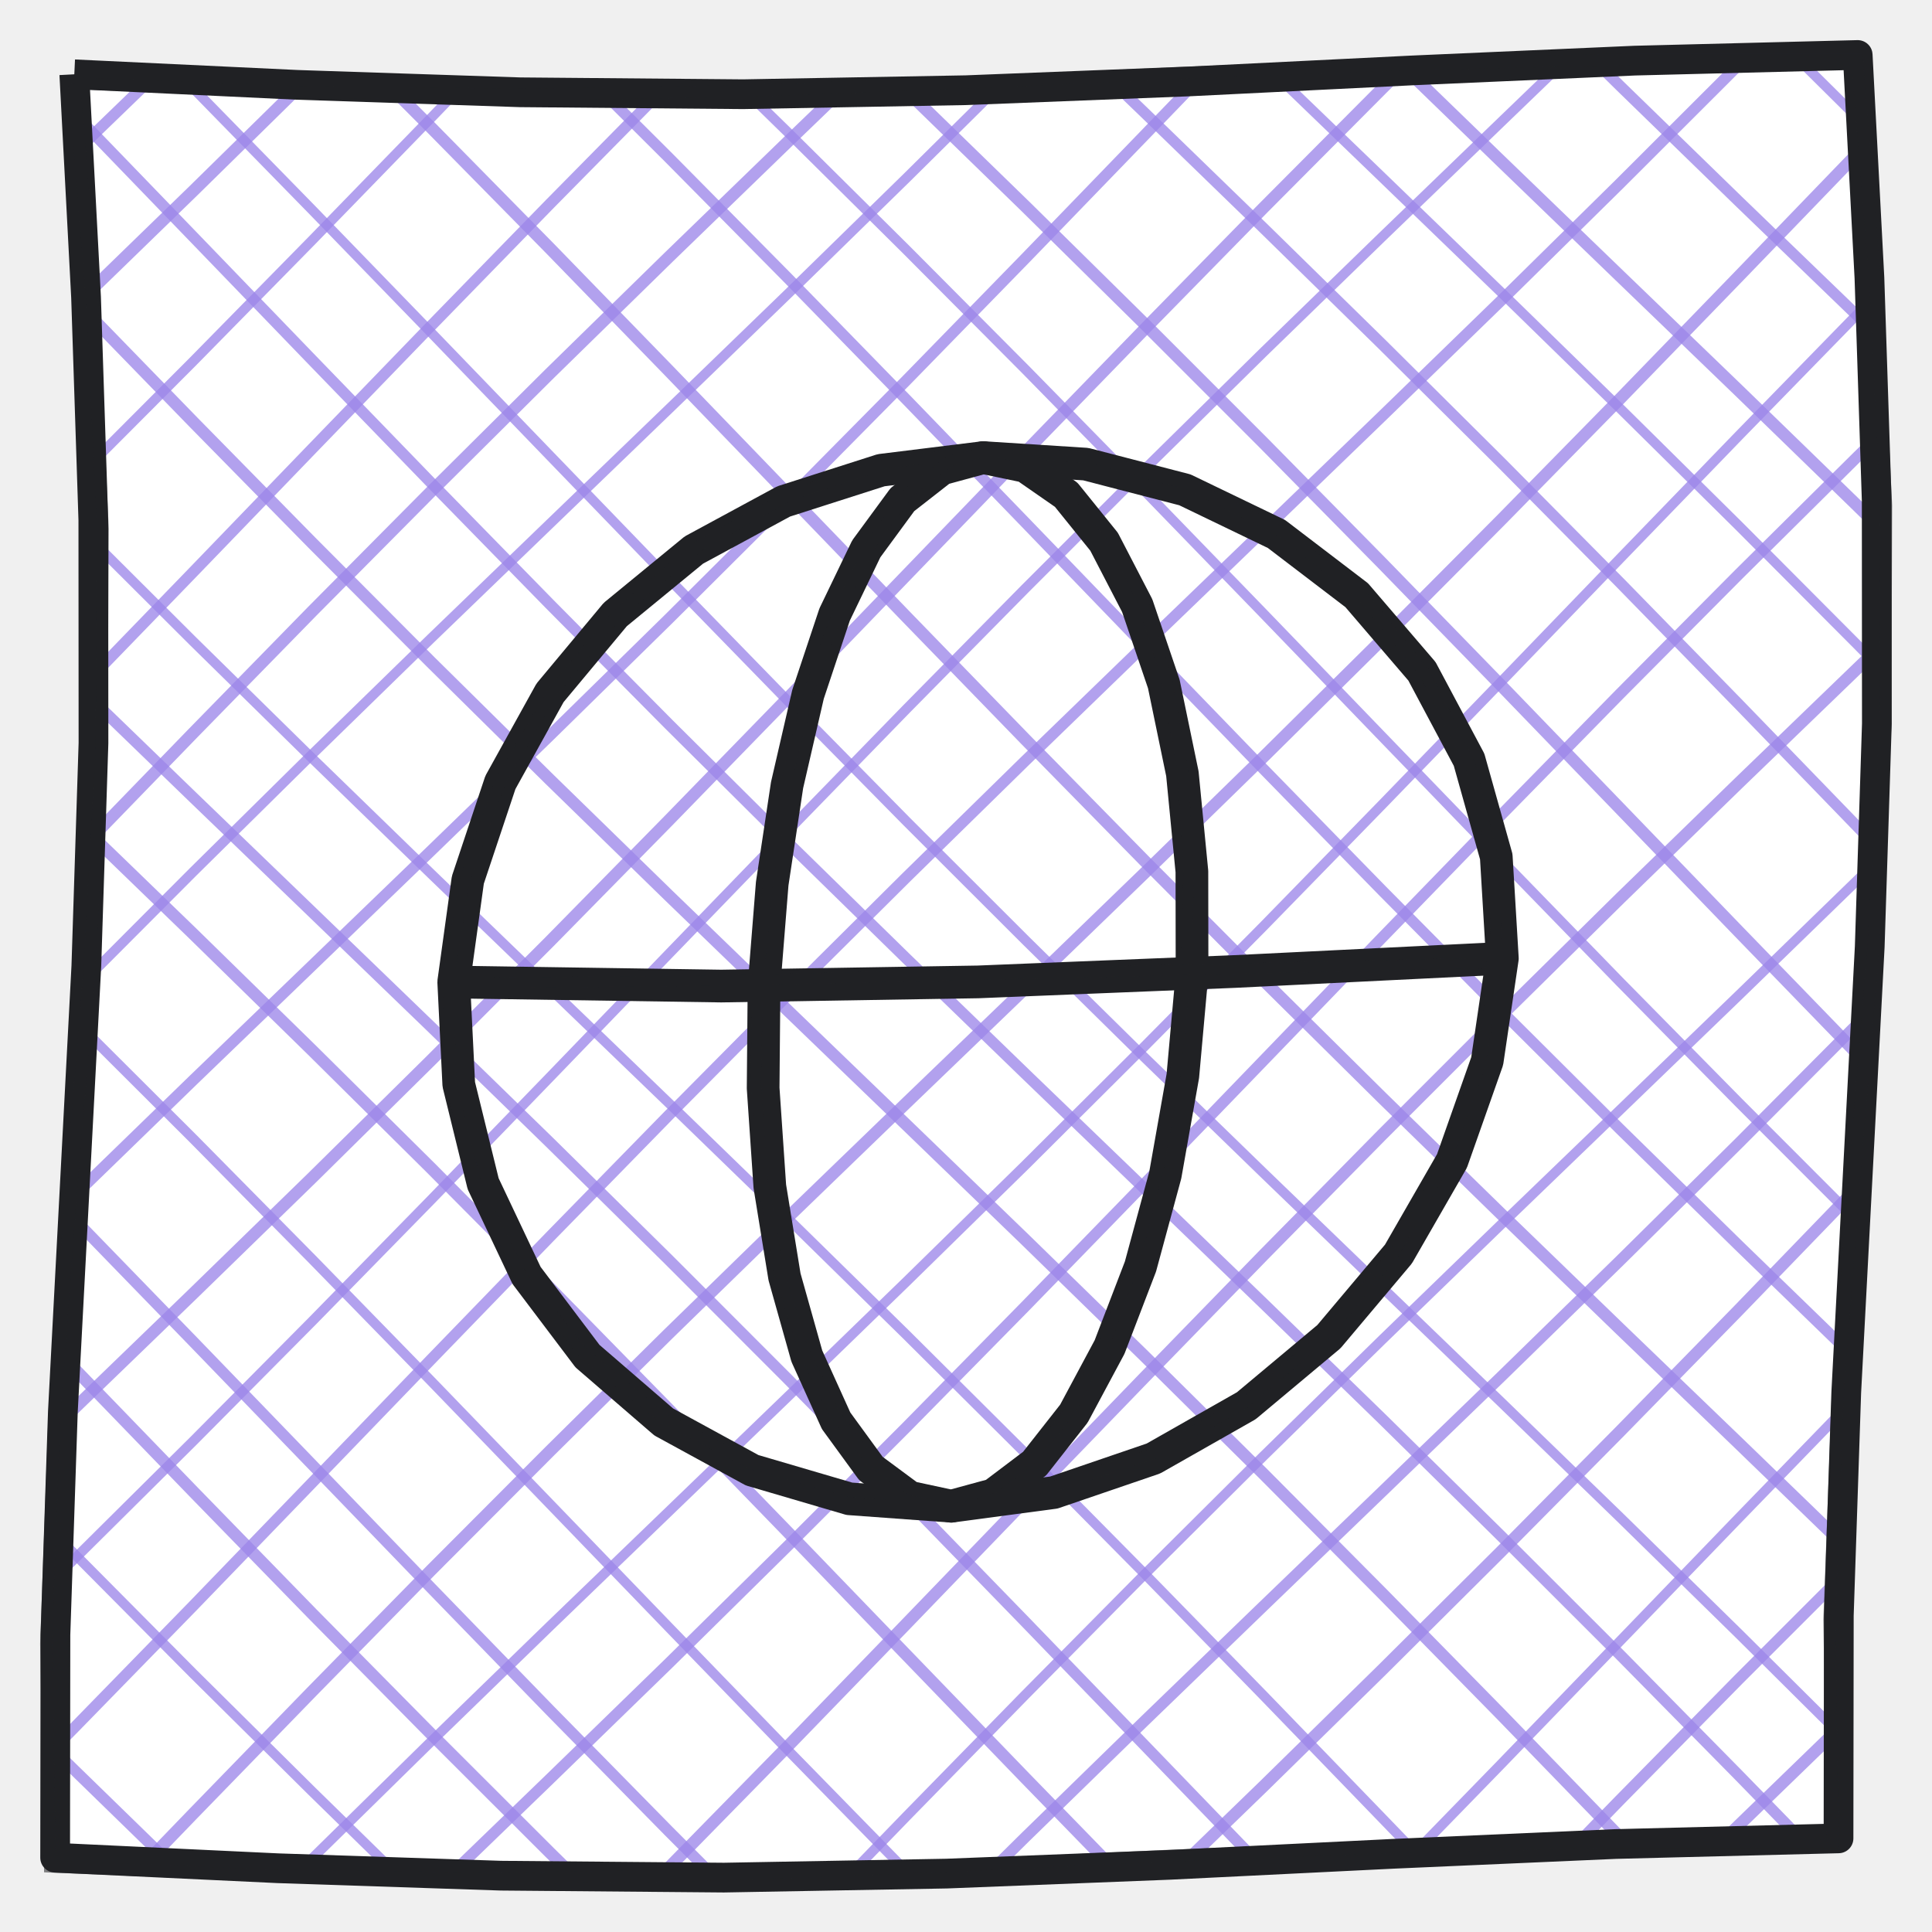
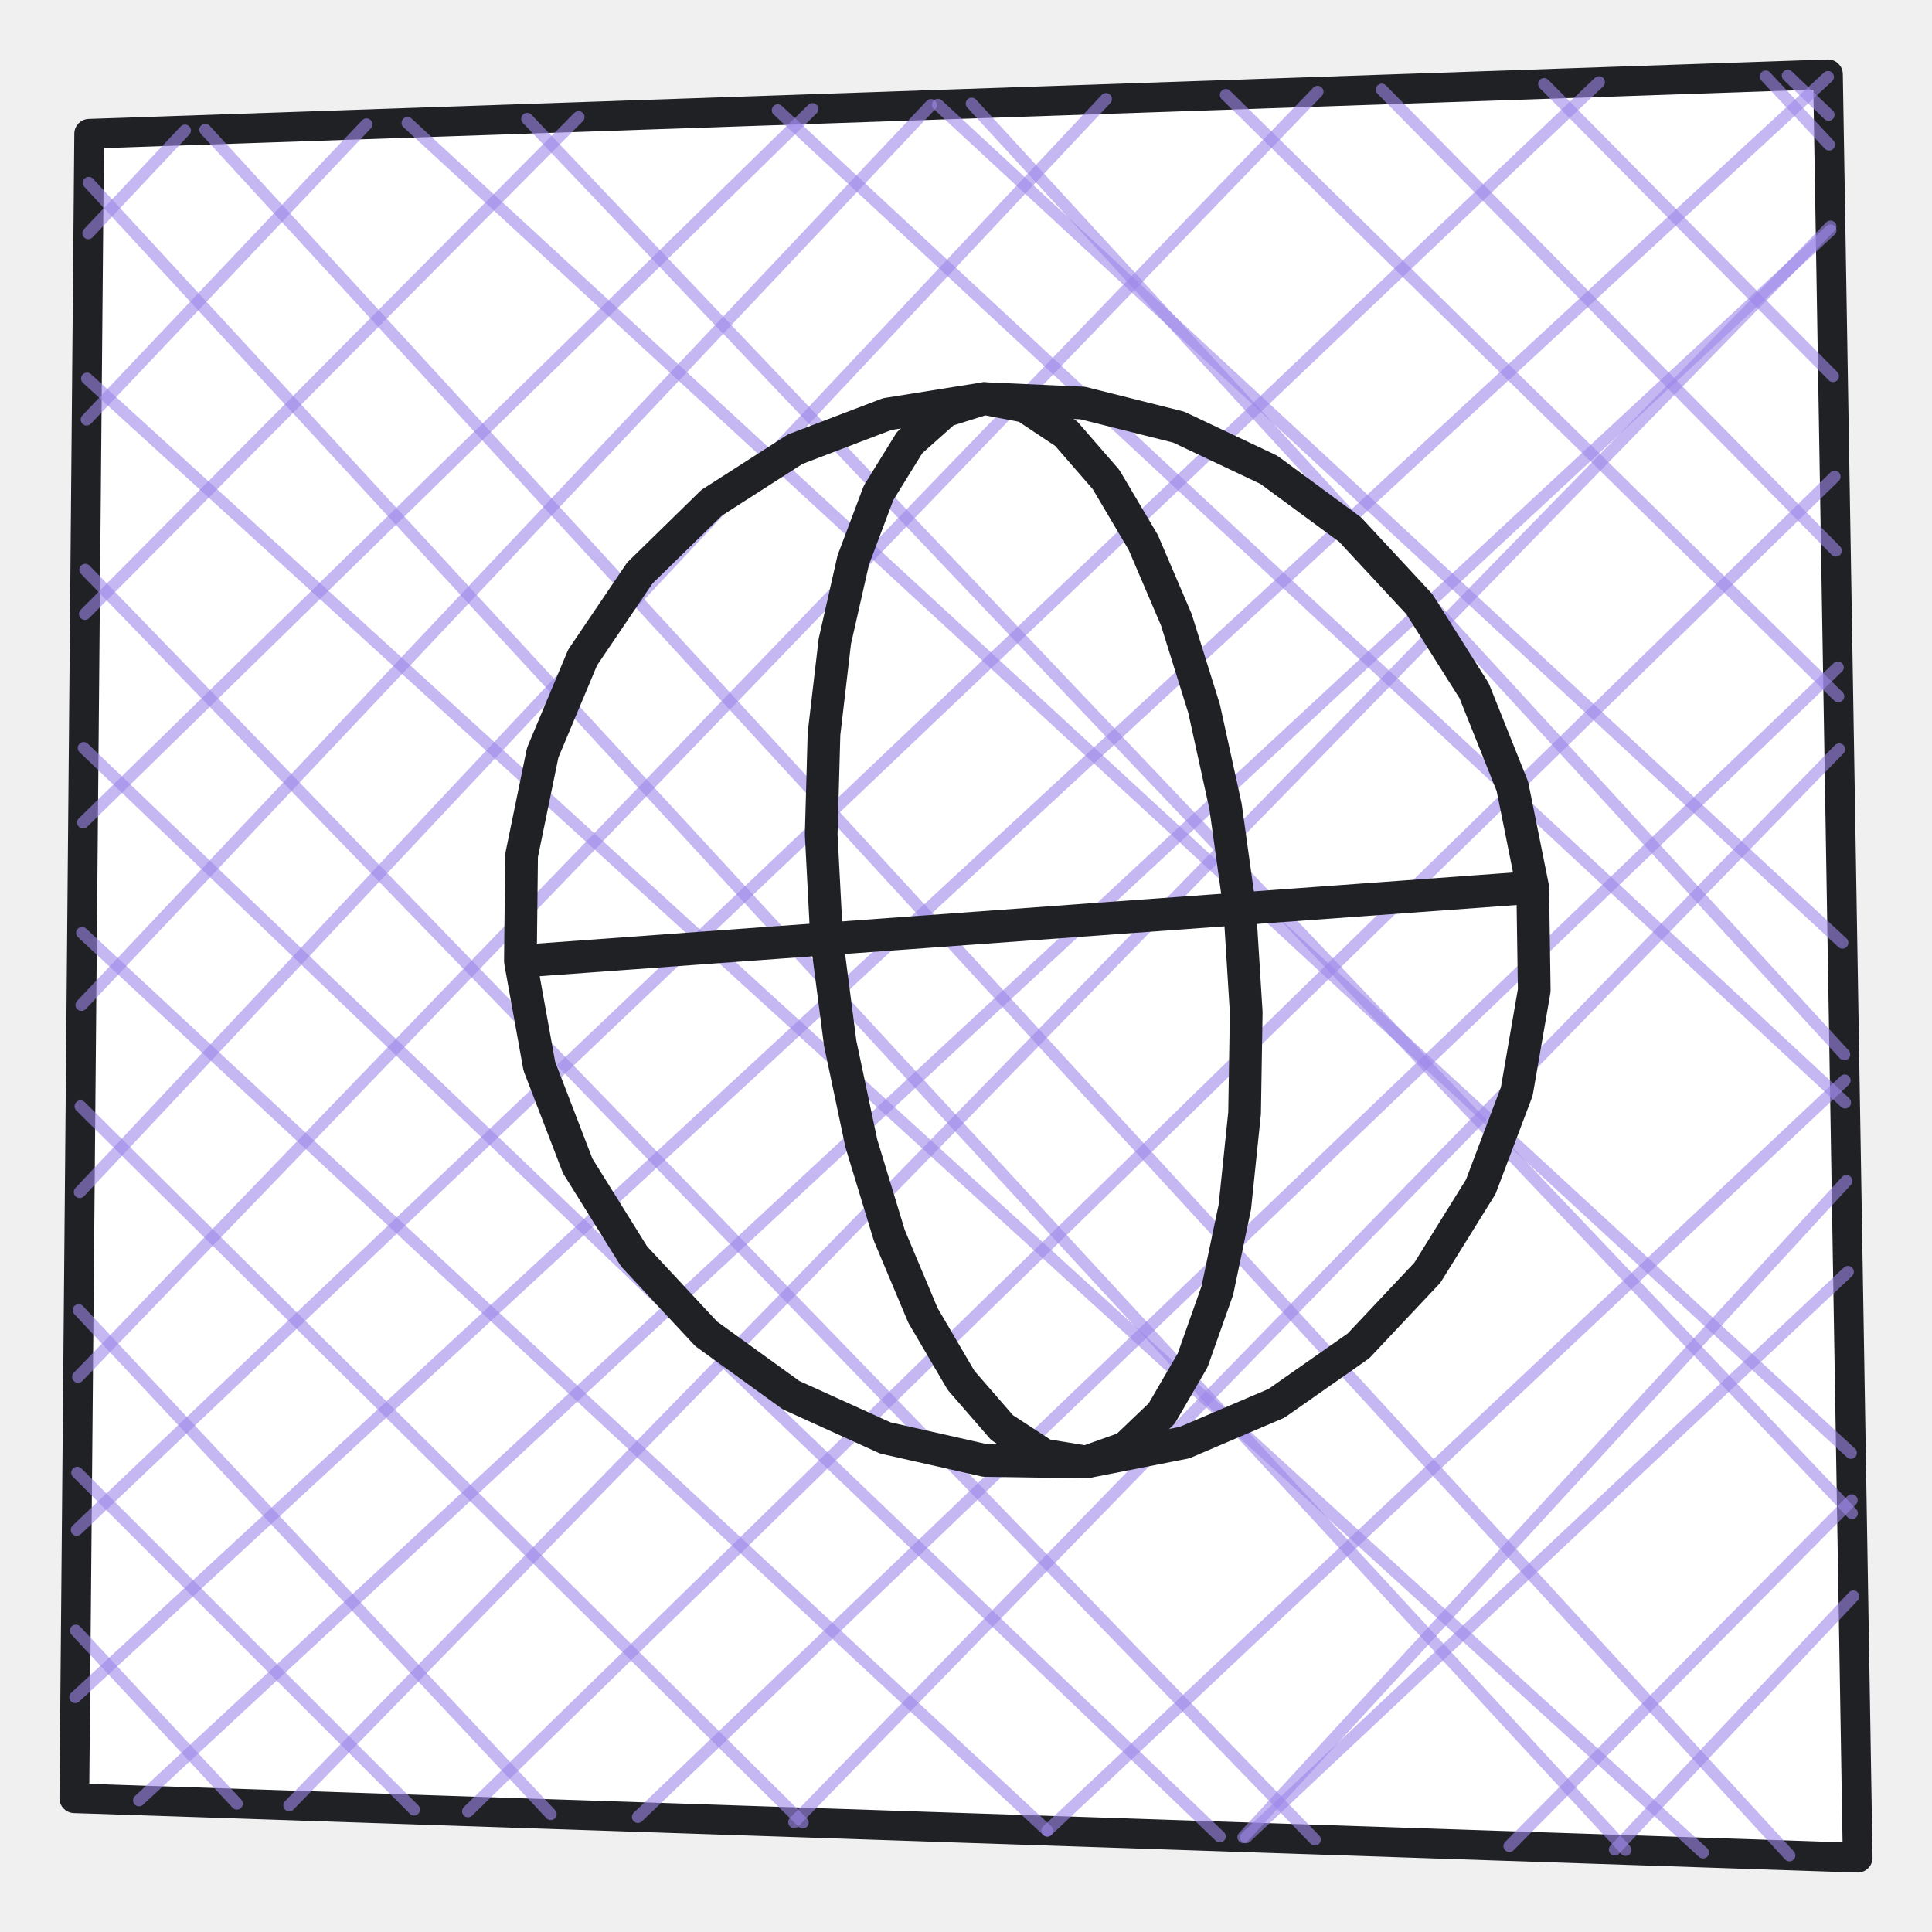
<svg xmlns="http://www.w3.org/2000/svg" viewBox="-5 -5 130 130">
-   <defs>
-     <clipPath id="clip-cross-DNS">
-       <polygon points="0.00,0.00 15.00,0.71 30.00,1.21 45.00,1.34 60.00,1.07 75.00,0.48 90.00,-0.26 105.00,-0.92 120.00,-1.30 120.79,13.70 121.28,28.70 121.29,43.70 120.81,58.70 120.02,73.70 119.23,88.70 118.73,103.70 118.71,118.70 103.71,119.08 88.71,119.74 73.71,120.48 58.71,121.07 43.71,121.34 28.71,121.21 13.71,120.71 -1.29,120.00 -1.27,105.00 -0.77,90.00 0.02,75.00 0.81,60.00 1.29,45.00 1.28,30.00 0.79,15.00 0.00,0.00" />
-     </clipPath>
-   </defs>
-   <polygon points="0.00,0.00 15.00,0.71 30.00,1.21 45.00,1.34 60.00,1.07 75.00,0.48 90.00,-0.26 105.00,-0.92 120.00,-1.30 120.79,13.70 121.28,28.70 121.29,43.70 120.81,58.70 120.02,73.70 119.23,88.70 118.73,103.70 118.71,118.70 103.71,119.08 88.71,119.74 73.71,120.48 58.71,121.07 43.71,121.34 28.71,121.21 13.71,120.71 -1.29,120.00 -1.27,105.00 -0.77,90.00 0.02,75.00 0.81,60.00 1.29,45.00 1.28,30.00 0.79,15.00 0.00,0.00" fill="#fff" />
-   <g clip-path="url(#clip-cross-DNS)" fill="none" stroke="#9c87e9" stroke-linecap="round">
-     <polyline points="-8,-133.72 0,-141.43 8,-149.14 16,-156.91 24,-164.76 32,-172.73 40,-180.83 48,-189.03 56,-197.30 64,-205.59 72,-213.85 80,-222.04 88,-230.13 96,-238.09 104,-245.94 112,-253.70 120,-261.41 128,-269.12" stroke-width="0.74" opacity=".78" />
-     <polyline points="-8,-118.40 0,-126.19 8,-134.09 16,-142.11 24,-150.24 32,-158.47 40,-166.76 48,-175.04 56,-183.29 64,-191.44 72,-199.48 80,-207.40 88,-215.21 96,-222.94 104,-230.65 112,-238.38 120,-246.18 128,-254.09" stroke-width="0.82" opacity=".78" />
-     <polyline points="-8,-106.42 0,-114.49 8,-122.66 16,-130.92 24,-139.21 32,-147.49 40,-155.70 48,-163.81 56,-171.80 64,-179.68 72,-187.46 80,-195.17 88,-202.88 96,-210.64 104,-218.47 112,-226.42 120,-234.50 128,-242.68" stroke-width="0.66" opacity=".78" />
-     <polyline points="-8,-97.24 0,-105.52 8,-113.81 16,-122.07 24,-130.25 32,-138.32 40,-146.26 48,-154.10 56,-161.85 64,-169.56 72,-177.28 80,-185.06 88,-192.93 96,-200.93 104,-209.05 112,-217.26 120,-225.54 128,-233.83" stroke-width="0.74" opacity=".78" />
-     <polyline points="-8,-84.44 0,-92.67 8,-100.81 16,-108.84 24,-116.74 32,-124.54 40,-132.27 48,-139.97 56,-147.71 64,-155.52 72,-163.44 80,-171.49 88,-179.64 96,-187.89 104,-196.18 112,-204.46 120,-212.69 128,-220.82" stroke-width="0.82" opacity=".78" />
-     <polyline points="-8,-71.01 0,-78.99 8,-86.85 16,-94.62 24,-102.33 32,-110.04 40,-117.81 48,-125.66 56,-133.62 64,-141.71 72,-149.90 80,-158.17 88,-166.46 96,-174.73 104,-182.92 112,-191.01 120,-198.98 128,-206.83" stroke-width="0.66" opacity=".78" />
-     <polyline points="-8,-61.08 0,-68.82 8,-76.53 16,-84.25 24,-92.04 32,-99.93 40,-107.94 48,-116.08 56,-124.30 64,-132.58 72,-140.87 80,-149.12 88,-157.28 96,-165.32 104,-173.24 112,-181.06 120,-188.80 128,-196.50" stroke-width="0.74" opacity=".78" />
-     <polyline points="-8,-49.19 0,-56.94 8,-64.76 16,-72.70 24,-80.76 32,-88.93 40,-97.18 48,-105.47 56,-113.75 64,-121.97 72,-130.08 80,-138.08 88,-145.96 96,-153.74 104,-161.46 112,-169.17 120,-176.92 128,-184.75" stroke-width="0.82" opacity=".78" />
-     <polyline points="-8,-34.07 0,-42.05 8,-50.15 16,-58.36 24,-66.63 32,-74.92 40,-83.18 48,-91.37 56,-99.44 64,-107.39 72,-115.23 80,-122.99 88,-130.70 96,-138.41 104,-146.19 112,-154.06 120,-162.05 128,-170.16" stroke-width="0.66" opacity=".78" />
-     <polyline points="-8,-22.65 0,-30.88 8,-39.17 16,-47.46 24,-55.69 32,-63.84 40,-71.87 48,-79.78 56,-87.58 64,-95.31 72,-103.02 80,-110.75 88,-118.56 96,-126.48 104,-134.51 112,-142.66 120,-150.91 128,-159.19" stroke-width="0.74" opacity=".78" />
-     <polyline points="-8,-13.74 0,-22.02 8,-30.22 16,-38.33 24,-46.31 32,-54.17 40,-61.95 48,-69.66 56,-77.37 64,-85.13 72,-92.98 80,-100.94 88,-109.02 96,-117.21 104,-125.47 112,-133.76 120,-142.03 128,-150.23" stroke-width="0.82" opacity=".78" />
-     <polyline points="-8,-0.72 0,-8.78 8,-16.72 16,-24.55 24,-32.29 32,-40.00 40,-47.72 48,-55.51 56,-63.40 64,-71.40 72,-79.53 80,-87.75 88,-96.03 96,-104.32 104,-112.57 112,-120.73 120,-128.78 128,-136.71" stroke-width="0.66" opacity=".78" />
-     <polyline points="-8,13.09 0,5.30 8,-2.43 16,-10.14 24,-17.88 32,-25.70 40,-33.63 48,-41.68 56,-49.84 64,-58.09 72,-66.38 80,-74.66 88,-82.89 96,-91.01 104,-99.01 112,-106.90 120,-114.68 128,-122.41" stroke-width="0.75" opacity=".78" />
-     <polyline points="-8,23.33 0,15.62 8,7.85 16,-0.01 24,-7.98 32,-16.08 40,-24.28 48,-32.55 56,-40.84 64,-49.11 72,-57.29 80,-65.37 88,-73.33 96,-81.18 104,-88.93 112,-96.64 120,-104.36 128,-112.13" stroke-width="0.81" opacity=".78" />
-     <polyline points="-8,35.23 0,27.33 8,19.31 16,11.17 24,2.94 32,-5.35 40,-13.64 48,-21.88 56,-30.03 64,-38.06 72,-45.98 80,-53.78 88,-61.52 96,-69.22 104,-76.96 112,-84.76 120,-92.67 128,-100.70" stroke-width="0.66" opacity=".78" />
-     <polyline points="-8,49.93 0,41.75 8,33.49 16,25.20 24,16.93 32,8.72 40,0.61 48,-7.38 56,-15.25 64,-23.03 72,-30.75 80,-38.46 88,-46.21 96,-54.05 104,-62.00 112,-70.08 120,-78.27 128,-86.53" stroke-width="0.75" opacity=".78" />
-     <polyline points="-8,60.87 0,52.57 8,44.32 16,36.14 24,28.08 32,20.13 40,12.30 48,4.55 56,-3.16 64,-10.88 72,-18.66 80,-26.54 88,-34.54 96,-42.66 104,-50.88 112,-59.16 120,-67.45 128,-75.70" stroke-width="0.81" opacity=".78" />
-     <polyline points="-8,69.82 0,61.68 8,53.66 16,45.76 24,37.96 32,30.24 40,22.53 48,14.79 56,6.97 64,-0.95 72,-9.00 80,-17.16 88,-25.40 96,-33.69 104,-41.97 112,-50.20 120,-58.33 128,-66.34" stroke-width="0.66" opacity=".78" />
-     <polyline points="-8,83.30 0,75.45 8,67.68 16,59.97 24,52.25 32,44.49 40,36.64 48,28.67 56,20.58 64,12.38 72,4.11 80,-4.18 88,-12.45 96,-20.64 104,-28.72 112,-36.69 120,-44.54 128,-52.30" stroke-width="0.75" opacity=".78" />
-     <polyline points="-8,97.47 0,89.77 8,82.04 16,74.25 24,66.35 32,58.34 40,50.20 48,41.98 56,33.69 64,25.40 72,17.16 80,9.00 88,0.96 96,-6.96 104,-14.77 112,-22.50 120,-30.21 128,-37.94" stroke-width="0.81" opacity=".78" />
-     <polyline points="-8,107.74 0,99.91 8,91.97 16,83.91 24,75.74 32,67.48 40,59.19 48,50.92 56,42.70 64,34.59 72,26.59 80,18.71 88,10.94 96,3.22 104,-4.49 112,-12.24 120,-20.08 128,-28.03" stroke-width="0.66" opacity=".78" />
-     <polyline points="-8,119.36 0,111.25 8,103.05 16,94.77 24,86.48 32,78.22 40,70.04 48,61.97 56,54.02 64,46.18 72,38.43 80,30.72 88,23.00 96,15.23 104,7.35 112,-0.64 120,-8.76 128,-16.97" stroke-width="0.75" opacity=".78" />
-     <polyline points="-8,133.61 0,125.33 8,117.04 16,108.81 24,100.66 32,92.64 40,84.73 48,76.93 56,69.20 64,61.50 72,53.76 80,45.95 88,38.03 96,29.99 104,21.84 112,13.59 120,5.30 128,-2.98" stroke-width="0.81" opacity=".78" />
-     <polyline points="-8,144.34 0,136.13 8,128.03 16,120.05 24,112.19 32,104.42 40,96.71 48,88.99 56,81.23 64,73.39 72,65.42 80,57.34 88,49.14 96,40.88 104,32.59 112,24.32 120,16.12 128,8.03" stroke-width="0.66" opacity=".78" />
-     <polyline points="-8,153.64 0,145.70 8,137.88 16,130.14 24,122.43 32,114.70 40,106.92 48,99.03 56,91.02 64,82.89 72,74.66 80,66.38 88,58.09 96,49.85 104,41.69 112,33.64 120,25.71 128,17.90" stroke-width="0.75" opacity=".78" />
-     <polyline points="-8,167.66 0,159.94 8,152.23 16,144.49 24,136.66 32,128.73 40,120.67 48,112.51 56,104.25 64,95.96 72,87.69 80,79.47 88,71.35 96,63.35 104,55.46 112,47.68 120,39.96 128,32.25" stroke-width="0.81" opacity=".78" />
-     <polyline points="-8,181.95 0,174.18 8,166.32 16,158.34 24,150.24 32,142.04 40,133.77 48,125.47 56,117.21 64,109.03 72,100.95 80,92.99 88,85.15 96,77.40 104,69.69 112,61.97 120,54.20 128,46.33" stroke-width="0.66" opacity=".78" />
-     <polyline points="-8,191.92 0,183.89 8,175.75 16,167.51 24,159.23 32,150.94 40,142.70 48,134.56 56,126.52 64,118.61 72,110.81 80,103.08 88,95.37 96,87.64 104,79.83 112,71.92 120,63.88 128,55.73" stroke-width="0.75" opacity=".78" />
-     <polyline points="-8,203.15 0,194.90 8,186.60 16,178.33 24,170.12 32,162.01 40,154.03 48,146.16 56,138.39 64,130.67 72,122.96 80,115.21 88,107.36 96,99.40 104,91.32 112,83.14 120,74.87 128,66.58" stroke-width="0.81" opacity=".78" />
-     <polyline points="-8,217.16 0,208.90 8,200.73 16,192.67 24,184.73 32,176.90 40,169.15 48,161.44 56,153.72 64,145.94 72,138.05 80,130.05 88,121.93 96,113.71 104,105.43 112,97.14 120,88.89 128,80.72" stroke-width="0.66" opacity=".78" />
-     <polyline points="-8,228.00 0,219.98 8,212.09 16,204.29 24,196.57 32,188.86 40,181.12 48,173.30 56,165.37 64,157.32 72,149.16 80,140.91 88,132.62 96,124.34 104,116.12 112,107.99 120,99.99 128,92.10" stroke-width="0.76" opacity=".78" />
-     <polyline points="-8,237.81 0,230.04 8,222.33 16,214.62 24,206.85 32,199.00 40,191.02 48,182.93 56,174.73 64,166.46 72,158.17 80,149.90 88,141.71 96,133.63 104,125.67 112,117.82 120,110.07 128,102.35" stroke-width="0.81" opacity=".78" />
-     <polyline points="-8,252.20 0,244.47 8,236.68 16,228.78 24,220.76 32,212.62 40,204.39 48,196.11 56,187.82 64,179.58 72,171.43 80,163.39 88,155.47 96,147.67 104,139.93 112,132.22 120,124.49 128,116.69" stroke-width="0.66" opacity=".78" />
-     <polyline points="-8,266.28 0,258.33 8,250.27 16,242.09 24,233.84 32,225.55 40,217.27 48,209.06 56,200.94 64,192.95 72,185.08 80,177.30 88,169.59 96,161.88 104,154.12 112,146.28 120,138.33 128,130.26" stroke-width="0.76" opacity=".78" />
-     <polyline points="-8,-146.86 0,-138.57 8,-130.28 16,-122.05 24,-113.90 32,-105.87 40,-97.97 48,-90.17 56,-82.43 64,-74.73 72,-66.99 80,-59.18 88,-51.27 96,-43.23 104,-35.08 112,-26.83 120,-18.55 128,-10.26" stroke-width="0.74" opacity=".78" />
-     <polyline points="-8,-135.05 0,-126.84 8,-118.74 16,-110.76 24,-102.89 32,-95.12 40,-87.41 48,-79.69 56,-71.94 64,-64.09 72,-56.13 80,-48.05 88,-39.86 96,-31.59 104,-23.30 112,-15.03 120,-6.83 128,1.26" stroke-width="0.82" opacity=".78" />
-     <polyline points="-8,-124.99 0,-117.05 8,-109.23 16,-101.48 24,-93.77 32,-86.05 40,-78.26 48,-70.38 56,-62.37 64,-54.24 72,-46.02 80,-37.74 88,-29.45 96,-21.20 104,-13.04 112,-4.99 120,2.94 128,10.76" stroke-width="0.66" opacity=".78" />
-     <polyline points="-8,-111.43 0,-103.70 8,-95.99 16,-88.25 24,-80.43 32,-72.50 40,-64.45 48,-56.28 56,-48.03 64,-39.74 72,-31.46 80,-23.24 88,-15.12 96,-7.12 104,0.77 112,8.55 120,16.27 128,23.98" stroke-width="0.74" opacity=".78" />
-     <polyline points="-8,-98.70 0,-90.93 8,-83.07 16,-75.09 24,-67.00 32,-58.80 40,-50.52 48,-42.23 56,-33.97 64,-25.78 72,-17.70 80,-9.74 88,-1.90 96,5.85 104,13.57 112,21.28 120,29.05 128,36.92" stroke-width="0.82" opacity=".78" />
-     <polyline points="-8,-89.62 0,-81.60 8,-73.46 16,-65.22 24,-56.94 32,-48.65 40,-40.41 48,-32.26 56,-24.23 64,-16.32 72,-8.51 80,-0.78 88,6.93 96,14.66 104,22.47 112,30.38 120,38.41 128,46.56" stroke-width="0.66" opacity=".78" />
-     <polyline points="-8,-77.63 0,-69.37 8,-61.08 16,-52.81 24,-44.60 32,-36.49 40,-28.50 48,-20.63 56,-12.86 64,-5.14 72,2.57 80,10.33 88,18.17 96,26.12 104,34.20 112,42.39 120,50.65 128,58.94" stroke-width="0.74" opacity=".78" />
-     <polyline points="-8,-62.34 0,-54.08 8,-45.90 16,-37.84 24,-29.90 32,-22.07 40,-14.32 48,-6.61 56,1.11 64,8.89 72,16.78 80,24.78 88,32.90 96,41.12 104,49.40 112,57.69 120,65.94 128,74.11" stroke-width="0.82" opacity=".78" />
-     <polyline points="-8,-50.81 0,-42.79 8,-34.89 16,-27.10 24,-19.37 32,-11.66 40,-3.93 48,3.89 56,11.82 64,19.86 72,28.02 80,36.27 88,44.56 96,52.84 104,61.07 112,69.19 120,77.20 128,85.09" stroke-width="0.66" opacity=".78" />
-     <polyline points="-8,-41.17 0,-33.41 8,-25.69 16,-17.98 24,-10.22 32,-2.36 40,5.61 48,13.70 56,21.90 64,30.17 72,38.46 80,46.73 88,54.92 96,63.00 104,70.97 112,78.81 120,86.57 128,94.29" stroke-width="0.74" opacity=".78" />
-     <polyline points="-8,-27.85 0,-20.13 8,-12.33 16,-4.44 24,3.58 32,11.71 40,19.94 48,28.23 56,36.52 64,44.76 72,52.91 80,60.95 88,68.87 96,76.68 104,84.42 112,92.12 120,99.86 128,107.66" stroke-width="0.82" opacity=".78" />
-     <polyline points="-8,-15.06 0,-7.12 8,0.94 16,9.12 24,17.37 32,25.66 40,33.94 48,42.15 56,50.27 64,58.26 72,66.14 80,73.91 88,81.63 96,89.34 104,97.09 112,104.93 120,112.88 128,120.95" stroke-width="0.66" opacity=".78" />
-     <polyline points="-8,-5.56 0,2.65 8,10.93 16,19.22 24,27.48 32,35.66 40,43.73 48,51.68 56,59.51 64,67.26 72,74.97 80,82.69 88,90.47 96,98.35 104,106.34 112,114.46 120,122.67 128,130.95" stroke-width="0.75" opacity=".78" />
-     <polyline points="-8,6.87 0,15.16 8,23.39 16,31.53 24,39.56 32,47.46 40,55.26 48,62.99 56,70.70 64,78.43 72,86.24 80,94.16 88,102.21 96,110.36 104,118.61 112,126.89 120,135.18 128,143.41" stroke-width="0.81" opacity=".78" />
-     <polyline points="-8,22.08 0,30.18 8,38.16 16,46.02 24,53.79 32,61.51 40,69.22 48,76.98 56,84.83 64,92.79 72,100.88 80,109.07 88,117.34 96,125.63 104,133.90 112,142.09 120,150.19 128,158.15" stroke-width="0.66" opacity=".78" />
-     <polyline points="-8,33.09 0,40.92 8,48.66 16,56.37 24,64.09 32,71.88 40,79.77 48,87.78 56,95.91 64,104.14 72,112.42 80,120.71 88,128.95 96,137.11 104,145.16 112,153.08 120,160.90 128,168.64" stroke-width="0.75" opacity=".78" />
-     <polyline points="-8,42.39 0,50.10 8,57.84 16,65.67 24,73.60 32,81.66 40,89.83 48,98.08 56,106.37 64,114.65 72,122.87 80,130.99 88,138.99 96,146.87 104,154.65 112,162.37 120,170.08 128,177.83" stroke-width="0.81" opacity=".78" />
-     <polyline points="-8,55.78 0,63.64 8,71.62 16,79.72 24,87.92 32,96.20 40,104.49 48,112.75 56,120.93 64,129.01 72,136.96 80,144.80 88,152.56 96,160.27 104,167.99 112,175.76 120,183.63 128,191.62" stroke-width="0.66" opacity=".78" />
-     <polyline points="-8,68.89 0,77.03 8,85.27 16,93.55 24,101.84 32,110.08 40,118.22 48,126.25 56,134.16 64,141.97 72,149.70 80,157.40 88,165.14 96,172.95 104,180.86 112,188.90 120,197.05 128,205.29" stroke-width="0.75" opacity=".78" />
-     <polyline points="-8,78.79 0,87.09 8,95.36 16,103.57 24,111.67 32,119.66 40,127.52 48,135.30 56,143.01 64,150.72 72,158.48 80,166.32 88,174.28 96,182.36 104,190.55 112,198.82 120,207.11 128,215.38" stroke-width="0.81" opacity=".78" />
-     <polyline points="-8,91.37 0,99.55 8,107.61 16,115.54 24,123.37 32,131.12 40,138.83 48,146.55 56,154.33 64,162.22 72,170.22 80,178.35 88,186.57 96,194.85 104,203.14 112,211.39 120,219.55 128,227.61" stroke-width="0.66" opacity=".78" />
-     <polyline points="-8,106.21 0,114.10 8,121.89 16,129.62 24,137.33 32,145.07 40,152.89 48,160.82 56,168.87 64,177.03 72,185.28 80,193.57 88,201.85 96,210.07 104,218.20 112,226.20 120,234.09 128,241.87" stroke-width="0.75" opacity=".78" />
-     <polyline points="-8,116.69 0,124.40 8,132.11 16,139.88 24,147.74 32,155.71 40,163.81 48,172.01 56,180.28 64,188.57 72,196.83 80,205.02 88,213.10 96,221.06 104,228.91 112,236.66 120,244.38 128,252.09" stroke-width="0.81" opacity=".78" />
-     <polyline points="-8,125.91 0,133.71 8,141.61 16,149.63 24,157.77 32,166.00 40,174.28 48,182.57 56,190.81 64,198.96 72,207.00 80,214.91 88,222.72 96,230.45 104,238.16 112,245.89 120,253.70 128,261.60" stroke-width="0.66" opacity=".78" />
-     <polyline points="-8,139.67 0,147.73 8,155.91 16,164.17 24,172.46 32,180.73 40,188.95 48,197.06 56,205.05 64,212.92 72,220.69 80,228.41 88,236.12 96,243.88 104,251.71 112,259.67 120,267.74 128,275.93" stroke-width="0.75" opacity=".78" />
-     <polyline points="-8,153.16 0,161.44 8,169.73 16,177.99 24,186.17 32,194.23 40,202.18 48,210.01 56,217.76 64,225.47 72,233.19 80,240.97 88,248.85 96,256.85 104,264.97 112,273.18 120,281.46 128,289.75" stroke-width="0.81" opacity=".78" />
-     <polyline points="-8,163.24 0,171.47 8,179.61 16,187.63 24,195.53 32,203.33 40,211.05 48,218.76 56,226.50 64,234.31 72,242.24 80,250.28 88,258.44 96,266.69 104,274.98 112,283.26 120,291.48 128,299.61" stroke-width="0.66" opacity=".78" />
-     <polyline points="-8,175.64 0,183.62 8,191.48 16,199.24 24,206.96 32,214.67 40,222.43 48,230.29 56,238.25 64,246.34 72,254.54 80,262.81 88,271.10 96,279.37 104,287.56 112,295.65 120,303.61 128,311.46" stroke-width="0.75" opacity=".78" />
-     <polyline points="-8,189.99 0,197.73 8,205.44 16,213.16 24,220.96 32,228.85 40,236.86 48,245.00 56,253.22 64,261.51 72,269.80 80,278.04 88,286.20 96,294.24 104,302.16 112,309.97 120,317.71 128,325.42" stroke-width="0.81" opacity=".78" />
-     <polyline points="-8,200.14 0,207.88 8,215.71 16,223.65 24,231.71 32,239.88 40,248.14 48,256.43 56,264.70 64,272.92 72,281.04 80,289.03 88,296.91 96,304.69 104,312.41 112,320.12 120,327.87 128,335.70" stroke-width="0.66" opacity=".78" />
-     <polyline points="-8,209.63 0,217.61 8,225.71 16,233.92 24,242.19 32,250.49 40,258.75 48,266.93 56,275.00 64,282.95 72,290.79 80,298.54 88,306.25 96,313.97 104,321.75 112,329.62 120,337.61 128,345.73" stroke-width="0.76" opacity=".78" />
-     <polyline points="-8,223.90 0,232.14 8,240.43 16,248.71 24,256.95 32,265.09 40,273.12 48,281.02 56,288.82 64,296.55 72,304.26 80,312.00 88,319.81 96,327.72 104,335.76 112,343.92 120,352.16 128,360.45" stroke-width="0.81" opacity=".78" />
-     <polyline points="-8,237.62 0,245.89 8,254.10 16,262.20 24,270.18 32,278.04 40,285.81 48,293.53 56,301.24 64,309.00 72,316.85 80,324.81 88,332.89 96,341.09 104,349.35 112,357.64 120,365.91 128,374.11" stroke-width="0.66" opacity=".78" />
-     <polyline points="-8,247.53 0,255.59 8,263.53 16,271.35 24,279.10 32,286.80 40,294.53 48,302.32 56,310.20 64,318.21 72,326.34 80,334.56 88,342.84 96,351.13 104,359.38 112,367.54 120,375.59 128,383.52" stroke-width="0.76" opacity=".78" />
-   </g>
-   <polyline points="0.00,0.00 15.00,0.71 30.00,1.21 45.00,1.34 60.00,1.07 75.00,0.48 90.00,-0.26 105.00,-0.92 120.00,-1.30 120.79,13.70 121.28,28.70 121.29,43.70 120.81,58.70 120.02,73.70 119.23,88.70 118.73,103.70 118.71,118.70 103.71,119.08 88.71,119.74 73.71,120.48 58.71,121.07 43.71,121.34 28.71,121.21 13.71,120.71 -1.29,120.00 -1.27,105.00 -0.77,90.00 0.02,75.00 0.81,60.00 1.29,45.00 1.28,30.00 0.79,15.00 0.00,0.00" fill="none" stroke="#202124" stroke-width="2" stroke-linejoin="round" />
-   <polyline points="0.00,0.60 15.02,1.19 30.04,1.37 45.04,1.12 60.03,0.56 75.01,-0.12 89.99,-0.69 104.97,-1.01 119.96,-1.01 121.18,14.01 121.92,29.02 121.86,44.02 121.03,59.01 119.79,73.99 118.65,88.97 118.09,103.96 118.32,118.96 103.33,118.96 88.35,119.29 73.37,119.88 58.38,120.57 43.39,121.15 28.39,121.40 13.37,121.21 -1.64,120.60 -1.90,105.60 -1.36,90.60 -0.25,75.60 0.99,60.60 1.83,45.60 1.92,30.60 1.22,15.60 0.00,0.60" fill="none" stroke="#202124" stroke-width=".8" opacity=".55" />
-   <polyline points="96.09,59.49 95.07,66.40 92.70,73.12 89.10,79.38 84.42,84.94 78.86,89.59 72.61,93.14 65.91,95.43 59.01,96.35 52.15,95.85 45.61,93.93 39.66,90.68 34.53,86.25 30.43,80.82 27.51,74.65 25.87,67.97 25.53,61.07 26.48,54.21 28.67,47.65 32.01,41.62 36.40,36.35 41.69,32.01 47.73,28.74 54.29,26.64 61.16,25.79 68.06,26.23 74.73,27.96 80.89,30.93 86.29,35.05 90.68,40.17 93.85,46.12 95.68,52.64 96.09,59.49" fill="none" stroke="#202124" stroke-width="2.2" stroke-linejoin="round" stroke-linecap="round" />
-   <polyline points="95.72,59.78 94.59,66.67 92.21,73.33 88.68,79.49 84.13,84.93 78.71,89.43 72.58,92.83 65.95,95.00 59.08,95.86 52.20,95.36 45.60,93.52 39.54,90.38 34.28,86.08 30.04,80.77 27.03,74.67 25.38,68.04 25.13,61.15 26.25,54.26 28.65,47.63 32.19,41.52 36.72,36.14 42.11,31.67 48.20,28.30 54.78,26.15 61.65,25.31 68.55,25.83 75.21,27.69 81.33,30.82 86.65,35.09 90.90,40.33 93.89,46.36 95.50,52.92 95.72,59.78" fill="none" stroke="#202124" stroke-width=".7" opacity=".45" />
-   <polyline points="75.21,60.51 74.59,67.40 73.41,74.06 71.74,80.22 69.66,85.64 67.26,90.12 64.62,93.48 61.84,95.58 59.01,96.35 56.22,95.75 53.60,93.81 51.26,90.60 49.29,86.25 47.79,80.92 46.80,74.83 46.35,68.22 46.41,61.34 46.96,54.46 47.96,47.83 49.37,41.72 51.16,36.35 53.29,31.93 55.72,28.62 58.37,26.55 61.16,25.79 63.99,26.38 66.74,28.29 69.29,31.45 71.52,35.75 73.31,41.02 74.56,47.06 75.20,53.64 75.21,60.51" fill="none" stroke="#202124" stroke-width="2.2" stroke-linejoin="round" stroke-linecap="round" />
-   <polyline points="74.82,60.25 74.10,67.13 72.92,73.76 71.34,79.89 69.39,85.27 67.12,89.71 64.60,93.03 61.89,95.11 59.08,95.86 56.27,95.25 53.59,93.32 51.14,90.12 49.04,85.79 47.40,80.48 46.32,74.41 45.85,67.80 46.00,60.92 46.72,54.03 47.93,47.39 49.54,41.26 51.49,35.88 53.72,31.44 56.19,28.12 58.86,26.05 61.65,25.31 64.48,25.92 67.21,27.87 69.73,31.07 71.87,35.41 73.51,40.72 74.57,46.79 74.99,53.38 74.82,60.25" fill="none" stroke="#202124" stroke-width=".7" opacity=".45" />
-   <polyline points="26.25,61.09 43.53,61.35 60.81,61.07 78.09,60.37 95.37,59.52" fill="none" stroke="#202124" stroke-width="2.2" stroke-linejoin="round" stroke-linecap="round" />
-   <polyline points="25.85,61.15 43.12,60.98 60.41,60.59 77.70,60.19 95.00,59.80" fill="none" stroke="#202124" stroke-width=".7" opacity=".45" />
+   <polyline points="1.000,4.000 118.000,0.000 120.000,120.000 0.000,116.000 1.000,4.000" fill="#ffffff" stroke="#202124" stroke-width="2" opacity="1.0" stroke-linejoin="round" stroke-linecap="round" />
+   <polyline points="7.449,3.780 0.940,10.695" fill="none" stroke="#9c87e9" stroke-width="0.8" opacity="0.6" stroke-linejoin="round" stroke-linecap="round" />
+   <polyline points="19.660,3.362 0.828,23.235" fill="none" stroke="#9c87e9" stroke-width="0.8" opacity="0.6" stroke-linejoin="round" stroke-linecap="round" />
+   <polyline points="33.932,2.874 0.712,36.312" fill="none" stroke="#9c87e9" stroke-width="0.8" opacity="0.6" stroke-linejoin="round" stroke-linecap="round" />
+   <polyline points="49.670,2.336 0.586,50.347" fill="none" stroke="#9c87e9" stroke-width="0.8" opacity="0.6" stroke-linejoin="round" stroke-linecap="round" />
+   <polyline points="57.647,2.063 0.477,62.624" fill="none" stroke="#9c87e9" stroke-width="0.8" opacity="0.6" stroke-linejoin="round" stroke-linecap="round" />
+   <polyline points="69.422,1.661 0.364,75.215" fill="none" stroke="#9c87e9" stroke-width="0.8" opacity="0.6" stroke-linejoin="round" stroke-linecap="round" />
+   <polyline points="83.657,1.174 0.253,87.649" fill="none" stroke="#9c87e9" stroke-width="0.8" opacity="0.6" stroke-linejoin="round" stroke-linecap="round" />
+   <polyline points="102.593,0.527 0.161,97.942" fill="none" stroke="#9c87e9" stroke-width="0.8" opacity="0.6" stroke-linejoin="round" stroke-linecap="round" />
+   <polyline points="118.003,0.175 0.061,109.197" fill="none" stroke="#9c87e9" stroke-width="0.8" opacity="0.6" stroke-linejoin="round" stroke-linecap="round" />
+   <polyline points="118.175,10.496 4.351,116.145" fill="none" stroke="#9c87e9" stroke-width="0.8" opacity="0.6" stroke-linejoin="round" stroke-linecap="round" />
+   <polyline points="118.171,10.239 14.461,116.482" fill="none" stroke="#9c87e9" stroke-width="0.8" opacity="0.6" stroke-linejoin="round" stroke-linecap="round" />
+   <polyline points="118.451,27.072 26.491,116.883" fill="none" stroke="#9c87e9" stroke-width="0.8" opacity="0.6" stroke-linejoin="round" stroke-linecap="round" />
+   <polyline points="118.665,39.905 37.920,117.264" fill="none" stroke="#9c87e9" stroke-width="0.8" opacity="0.6" stroke-linejoin="round" stroke-linecap="round" />
+   <polyline points="118.757,45.418 48.435,117.614" fill="none" stroke="#9c87e9" stroke-width="0.8" opacity="0.6" stroke-linejoin="round" stroke-linecap="round" />
+   <polyline points="119.128,67.700 65.469,118.182" fill="none" stroke="#9c87e9" stroke-width="0.8" opacity="0.6" stroke-linejoin="round" stroke-linecap="round" />
+   <polyline points="119.343,80.580 78.842,118.628" fill="none" stroke="#9c87e9" stroke-width="0.8" opacity="0.6" stroke-linejoin="round" stroke-linecap="round" />
+   <polyline points="119.241,74.463 78.658,118.622" fill="none" stroke="#9c87e9" stroke-width="0.8" opacity="0.6" stroke-linejoin="round" stroke-linecap="round" />
+   <polyline points="119.599,95.946 96.562,119.219" fill="none" stroke="#9c87e9" stroke-width="0.8" opacity="0.6" stroke-linejoin="round" stroke-linecap="round" />
+   <polyline points="119.707,102.415 103.657,119.455" fill="none" stroke="#9c87e9" stroke-width="0.8" opacity="0.6" stroke-linejoin="round" stroke-linecap="round" />
+   <polyline points="113.810,0.143 118.079,4.731" fill="none" stroke="#9c87e9" stroke-width="0.8" opacity="0.6" stroke-linejoin="round" stroke-linecap="round" />
+   <polyline points="115.295,0.092 118.045,2.726" fill="none" stroke="#9c87e9" stroke-width="0.8" opacity="0.6" stroke-linejoin="round" stroke-linecap="round" />
+   <polyline points="98.897,0.653 118.338,20.309" fill="none" stroke="#9c87e9" stroke-width="0.8" opacity="0.6" stroke-linejoin="round" stroke-linecap="round" />
+   <polyline points="87.973,1.027 118.534,32.053" fill="none" stroke="#9c87e9" stroke-width="0.8" opacity="0.6" stroke-linejoin="round" stroke-linecap="round" />
+   <polyline points="77.483,1.385 118.698,41.854" fill="none" stroke="#9c87e9" stroke-width="0.8" opacity="0.6" stroke-linejoin="round" stroke-linecap="round" />
+   <polyline points="60.380,1.970 119.099,65.948" fill="none" stroke="#9c87e9" stroke-width="0.8" opacity="0.6" stroke-linejoin="round" stroke-linecap="round" />
+   <polyline points="58.106,2.048 118.974,58.434" fill="none" stroke="#9c87e9" stroke-width="0.8" opacity="0.6" stroke-linejoin="round" stroke-linecap="round" />
+   <polyline points="47.332,2.416 119.153,69.190" fill="none" stroke="#9c87e9" stroke-width="0.8" opacity="0.6" stroke-linejoin="round" stroke-linecap="round" />
+   <polyline points="30.471,2.992 119.614,96.821" fill="none" stroke="#9c87e9" stroke-width="0.8" opacity="0.6" stroke-linejoin="round" stroke-linecap="round" />
+   <polyline points="22.421,3.268 119.546,92.762" fill="none" stroke="#9c87e9" stroke-width="0.8" opacity="0.6" stroke-linejoin="round" stroke-linecap="round" />
+   <polyline points="8.812,3.733 115.407,119.847" fill="none" stroke="#9c87e9" stroke-width="0.8" opacity="0.6" stroke-linejoin="round" stroke-linecap="round" />
+   <polyline points="104.378,119.479 0.971,7.303" fill="none" stroke="#9c87e9" stroke-width="0.8" opacity="0.6" stroke-linejoin="round" stroke-linecap="round" />
+   <polyline points="109.597,119.653 0.853,20.472" fill="none" stroke="#9c87e9" stroke-width="0.8" opacity="0.6" stroke-linejoin="round" stroke-linecap="round" />
+   <polyline points="83.476,118.783 0.738,33.339" fill="none" stroke="#9c87e9" stroke-width="0.8" opacity="0.6" stroke-linejoin="round" stroke-linecap="round" />
+   <polyline points="77.080,118.569 0.631,45.329" fill="none" stroke="#9c87e9" stroke-width="0.8" opacity="0.6" stroke-linejoin="round" stroke-linecap="round" />
+   <polyline points="65.472,118.182 0.520,57.772" fill="none" stroke="#9c87e9" stroke-width="0.8" opacity="0.6" stroke-linejoin="round" stroke-linecap="round" />
+   <polyline points="49.015,117.634 0.416,69.440" fill="none" stroke="#9c87e9" stroke-width="0.8" opacity="0.6" stroke-linejoin="round" stroke-linecap="round" />
+   <polyline points="32.057,117.069 0.293,83.156" fill="none" stroke="#9c87e9" stroke-width="0.8" opacity="0.6" stroke-linejoin="round" stroke-linecap="round" />
+   <polyline points="22.863,116.762 0.196,94.092" fill="none" stroke="#9c87e9" stroke-width="0.8" opacity="0.6" stroke-linejoin="round" stroke-linecap="round" />
+   <polyline points="10.941,116.365 0.101,104.719" fill="none" stroke="#9c87e9" stroke-width="0.8" opacity="0.6" stroke-linejoin="round" stroke-linecap="round" />
+   <polyline points="98.133,54.715 98.236,61.644 97.060,68.443 94.636,74.857 91.044,80.639 86.407,85.563 80.892,89.427 74.703,92.070 68.078,93.373 61.277,93.271 54.570,91.756 48.231,88.879 42.518,84.752 37.665,79.539 33.872,73.452 31.289,66.739 30.016,59.677 30.097,52.551 31.517,45.646 34.207,39.233 38.049,33.558 42.880,28.833 48.505,25.227 54.701,22.864 61.231,21.820 67.849,22.119 74.311,23.740 80.384,26.616 85.847,30.635 90.506,35.650 94.190,41.479 96.765,47.911 98.133,54.715" fill="none" stroke="#202124" stroke-width="2.2" opacity="1.0" stroke-linejoin="round" stroke-linecap="round" />
+   <polyline points="78.421,56.151 78.855,63.119 78.745,69.895 78.090,76.217 76.911,81.837 75.250,86.532 73.169,90.110 70.747,92.424 68.078,93.373 65.267,92.914 62.426,91.061 59.669,87.886 57.106,83.516 54.840,78.127 52.958,71.939 51.535,65.199 50.624,58.176 50.257,51.148 50.445,44.387 51.174,38.153 52.415,32.680 54.114,28.169 56.206,24.784 58.608,22.643 61.231,21.820 63.975,22.339 66.739,24.177 69.421,27.264 71.922,31.487 74.150,36.691 76.021,42.687 77.463,49.254 78.421,56.151" fill="none" stroke="#202124" stroke-width="2.2" opacity="1.0" stroke-linejoin="round" stroke-linecap="round" />
+   <polyline points="30.734,59.625 97.460,54.765" fill="none" stroke="#202124" stroke-width="2.2" opacity="1.0" stroke-linejoin="round" stroke-linecap="round" />
</svg>
